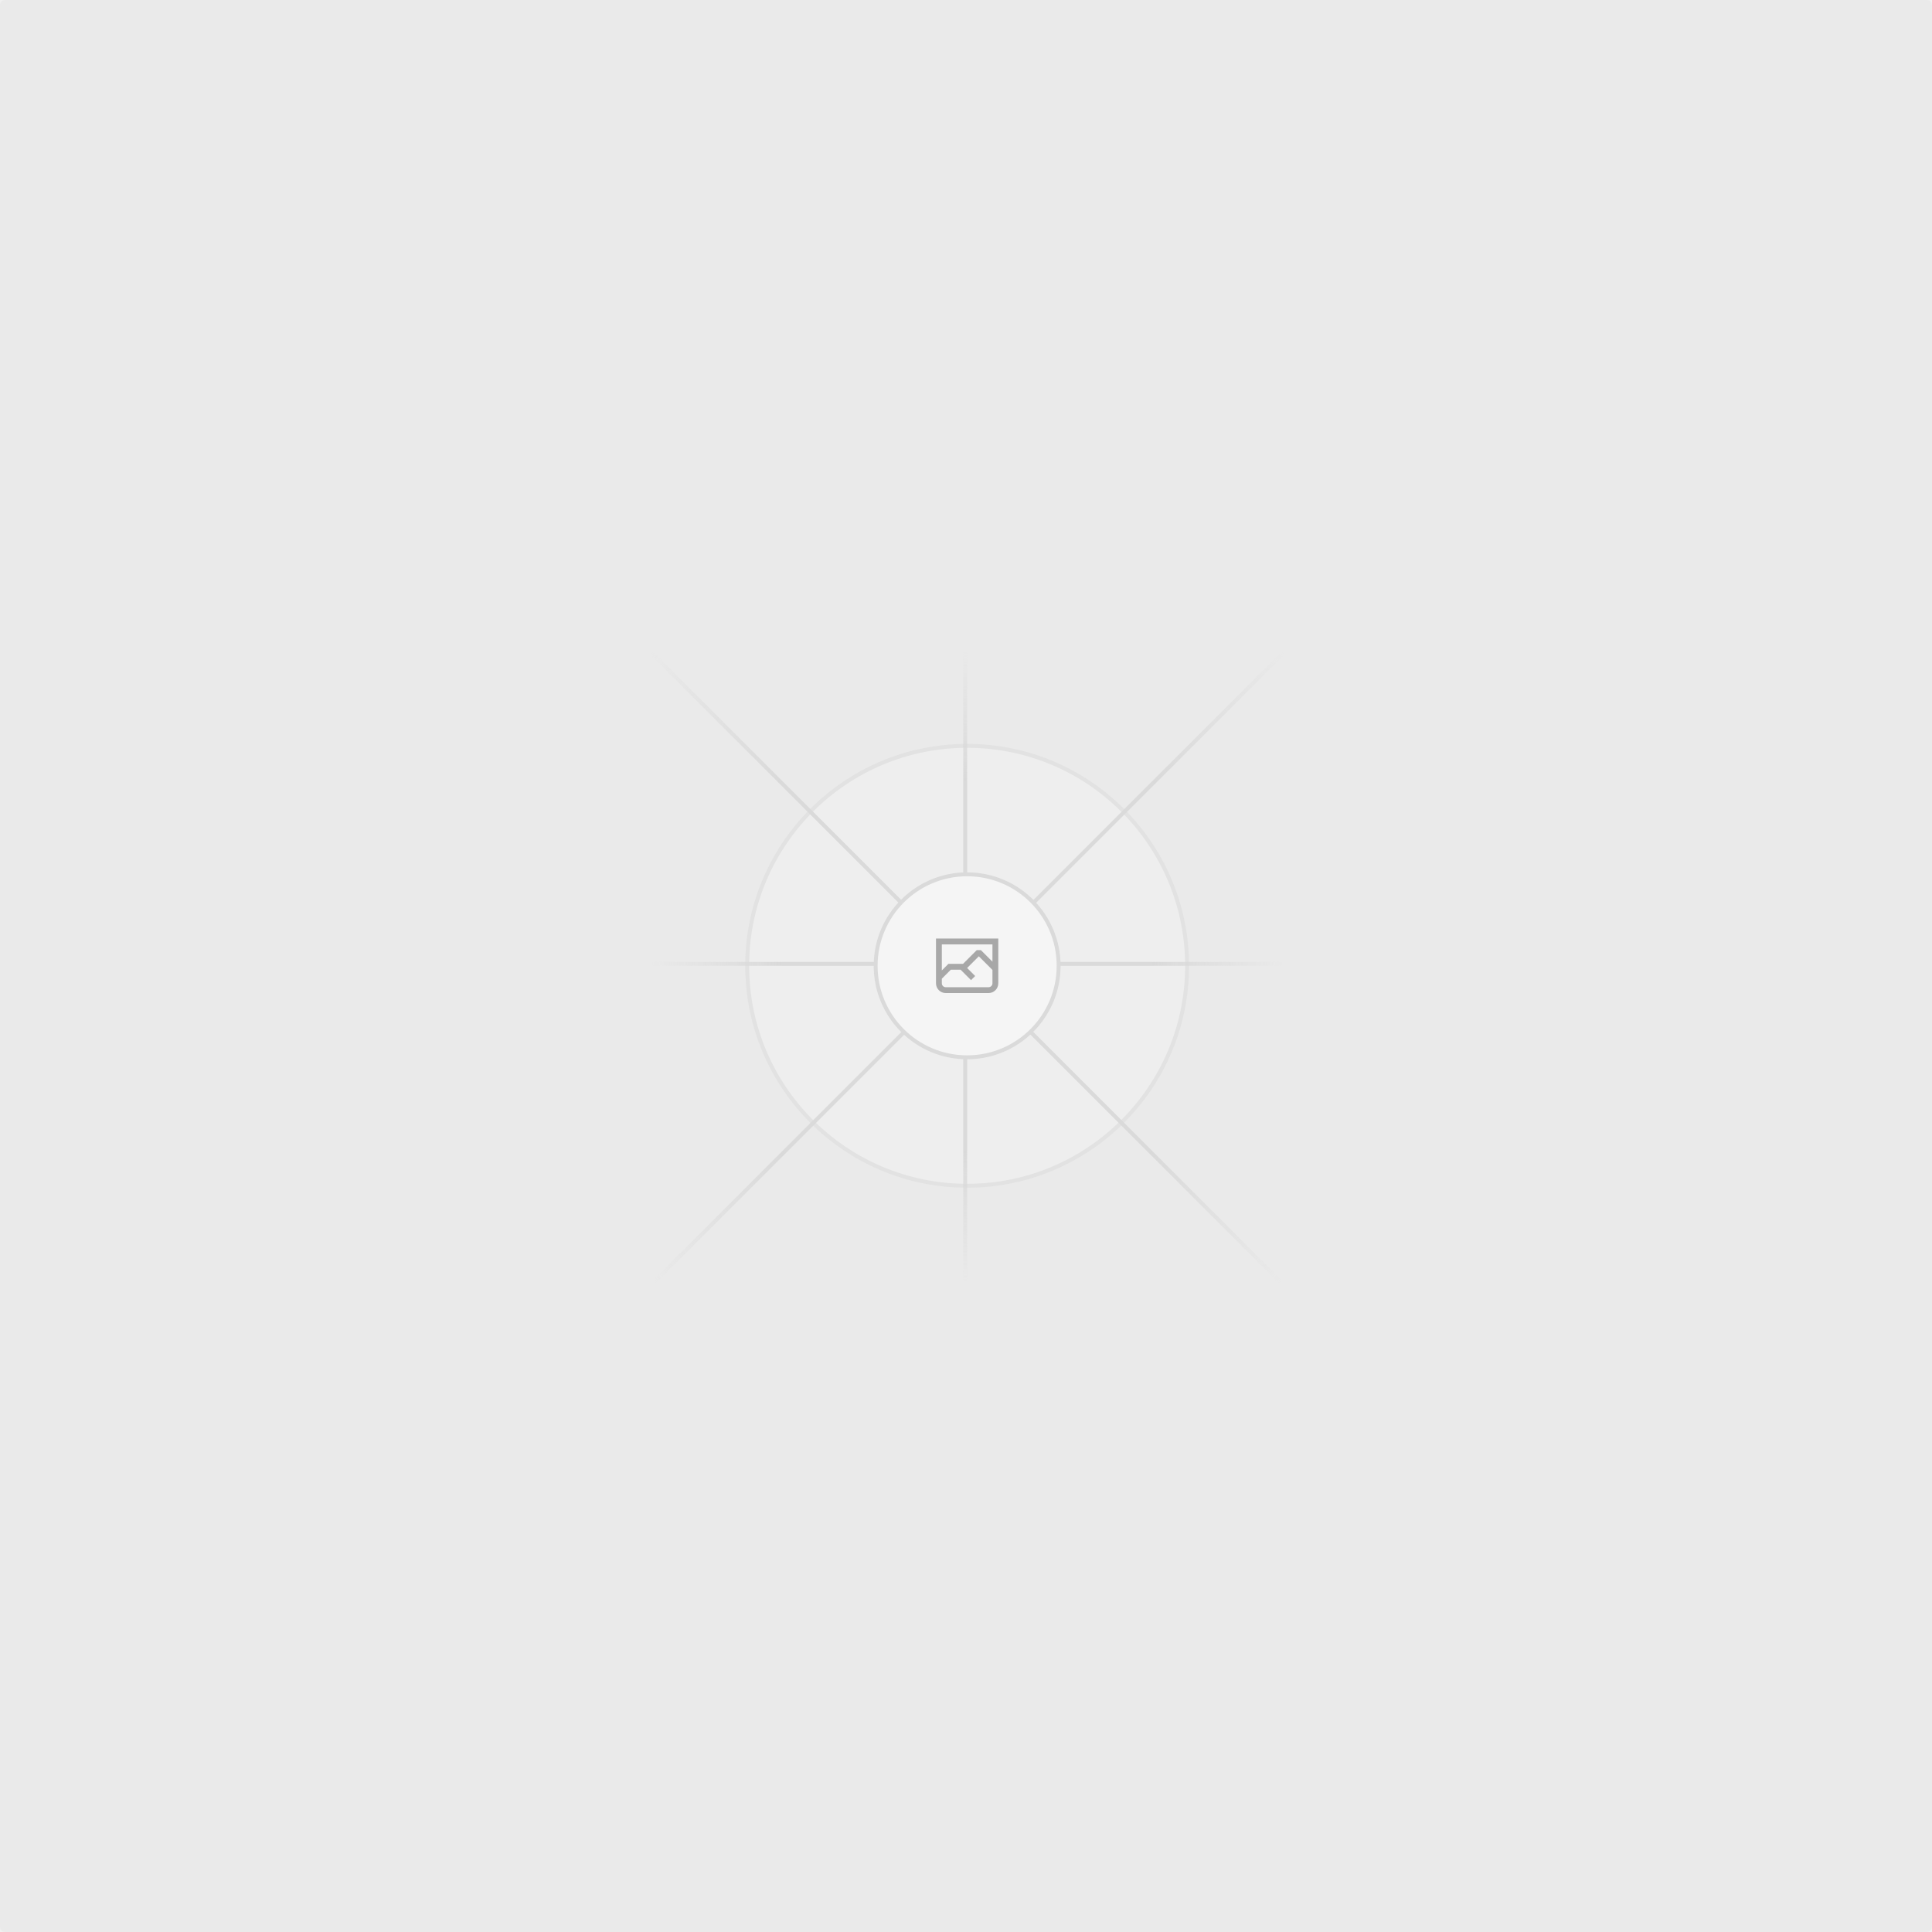
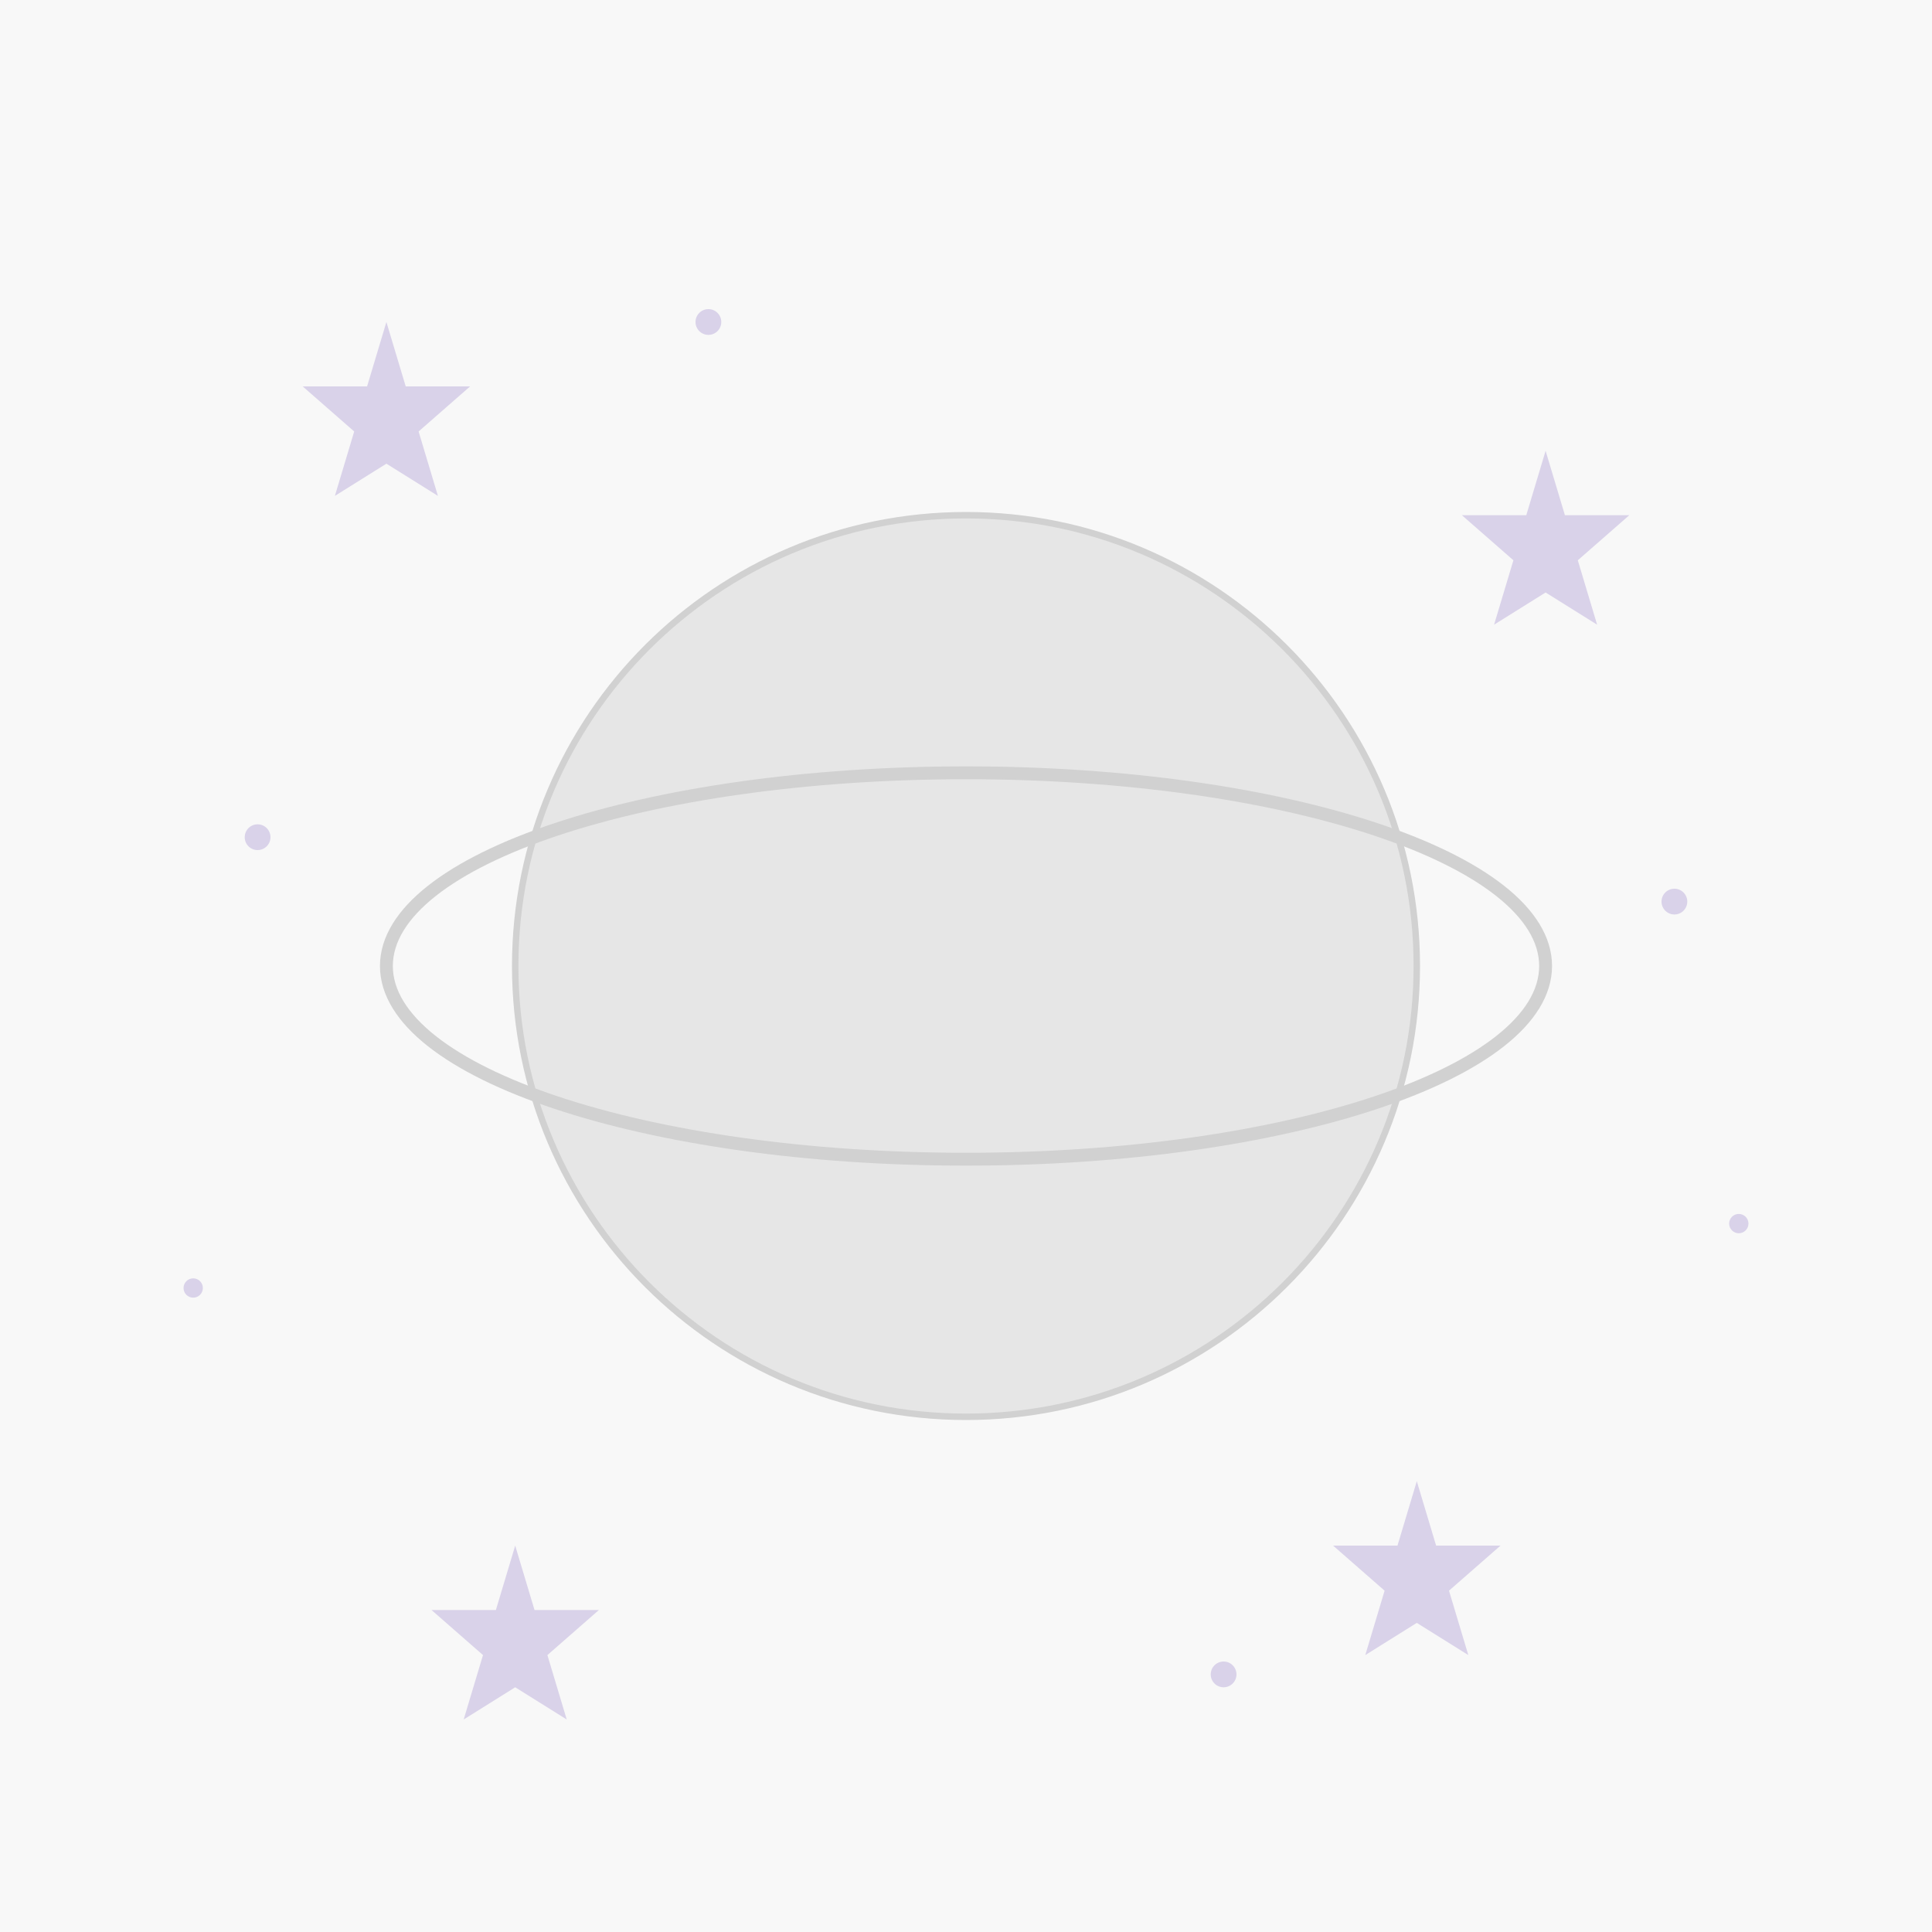
- <svg xmlns="http://www.w3.org/2000/svg" width="1200" height="1200" fill="none">
-   <rect width="1200" height="1200" fill="#EAEAEA" rx="3" />
-   <g opacity=".5">
-     <g opacity=".5">
-       <path fill="#FAFAFA" d="M600.709 736.5c-75.454 0-136.621-61.167-136.621-136.62 0-75.454 61.167-136.621 136.621-136.621 75.453 0 136.62 61.167 136.62 136.621 0 75.453-61.167 136.62-136.62 136.62Z" />
-       <path stroke="#C9C9C9" stroke-width="2.418" d="M600.709 736.5c-75.454 0-136.621-61.167-136.621-136.62 0-75.454 61.167-136.621 136.621-136.621 75.453 0 136.62 61.167 136.62 136.621 0 75.453-61.167 136.62-136.62 136.62Z" />
-     </g>
-     <path stroke="url(#a)" stroke-width="2.418" d="M0-1.209h553.581" transform="scale(1 -1) rotate(45 1163.11 91.165)" />
-     <path stroke="url(#b)" stroke-width="2.418" d="M404.846 598.671h391.726" />
-     <path stroke="url(#c)" stroke-width="2.418" d="M599.5 795.742V404.017" />
-     <path stroke="url(#d)" stroke-width="2.418" d="m795.717 796.597-391.441-391.44" />
-     <path fill="#fff" d="M600.709 656.704c-31.384 0-56.825-25.441-56.825-56.824 0-31.384 25.441-56.825 56.825-56.825 31.383 0 56.824 25.441 56.824 56.825 0 31.383-25.441 56.824-56.824 56.824Z" />
-     <g clip-path="url(#e)">
-       <path fill="#666" fill-rule="evenodd" d="M616.426 586.58h-31.434v16.176l3.553-3.554.531-.531h9.068l.074-.074 8.463-8.463h2.565l7.18 7.181V586.58Zm-15.715 14.654 3.698 3.699 1.283 1.282-2.565 2.565-1.282-1.283-5.2-5.199h-6.066l-5.514 5.514-.073.073v2.876a2.418 2.418 0 0 0 2.418 2.418h26.598a2.418 2.418 0 0 0 2.418-2.418v-8.317l-8.463-8.463-7.181 7.181-.071.072Zm-19.347 5.442v4.085a6.045 6.045 0 0 0 6.046 6.045h26.598a6.044 6.044 0 0 0 6.045-6.045v-7.108l1.356-1.355-1.282-1.283-.074-.073v-17.989h-38.689v23.43l-.146.146.146.147Z" clip-rule="evenodd" />
-     </g>
-     <path stroke="#C9C9C9" stroke-width="2.418" d="M600.709 656.704c-31.384 0-56.825-25.441-56.825-56.824 0-31.384 25.441-56.825 56.825-56.825 31.383 0 56.824 25.441 56.824 56.825 0 31.383-25.441 56.824-56.824 56.824Z" />
-   </g>
-   <defs>
-     <linearGradient id="a" x1="554.061" x2="-.48" y1=".083" y2=".087" gradientUnits="userSpaceOnUse">
-       <stop stop-color="#C9C9C9" stop-opacity="0" />
-       <stop offset=".208" stop-color="#C9C9C9" />
-       <stop offset=".792" stop-color="#C9C9C9" />
-       <stop offset="1" stop-color="#C9C9C9" stop-opacity="0" />
-     </linearGradient>
-     <linearGradient id="b" x1="796.912" x2="404.507" y1="599.963" y2="599.965" gradientUnits="userSpaceOnUse">
-       <stop stop-color="#C9C9C9" stop-opacity="0" />
-       <stop offset=".208" stop-color="#C9C9C9" />
-       <stop offset=".792" stop-color="#C9C9C9" />
-       <stop offset="1" stop-color="#C9C9C9" stop-opacity="0" />
-     </linearGradient>
-     <linearGradient id="c" x1="600.792" x2="600.794" y1="403.677" y2="796.082" gradientUnits="userSpaceOnUse">
-       <stop stop-color="#C9C9C9" stop-opacity="0" />
-       <stop offset=".208" stop-color="#C9C9C9" />
-       <stop offset=".792" stop-color="#C9C9C9" />
-       <stop offset="1" stop-color="#C9C9C9" stop-opacity="0" />
-     </linearGradient>
-     <linearGradient id="d" x1="404.85" x2="796.972" y1="403.903" y2="796.02" gradientUnits="userSpaceOnUse">
-       <stop stop-color="#C9C9C9" stop-opacity="0" />
-       <stop offset=".208" stop-color="#C9C9C9" />
-       <stop offset=".792" stop-color="#C9C9C9" />
-       <stop offset="1" stop-color="#C9C9C9" stop-opacity="0" />
-     </linearGradient>
-     <clipPath id="e">
-       <path fill="#fff" d="M581.364 580.535h38.689v38.689h-38.689z" />
-     </clipPath>
-   </defs>
+ <svg xmlns="http://www.w3.org/2000/svg" viewBox="0 0 300 300">
+   <rect width="300" height="300" fill="#f8f8f8" />
+   <ellipse cx="150" cy="150" rx="70" ry="70" fill="#e6e6e6" stroke="#d1d1d1" stroke-width="1" />
+   <ellipse cx="150" cy="150" rx="90" ry="30" fill="none" stroke="#d1d1d1" stroke-width="2" />
+   <polygon points="60,50 63,60 73,60 65,67 68,77 60,72 52,77 55,67 47,60 57,60" fill="#d9d2e9" />
+   <polygon points="240,70 243,80 253,80 245,87 248,97 240,92 232,97 235,87 227,80 237,80" fill="#d9d2e9" />
+   <polygon points="80,240 83,250 93,250 85,257 88,267 80,262 72,267 75,257 67,250 77,250" fill="#d9d2e9" />
+   <polygon points="220,230 223,240 233,240 225,247 228,257 220,252 212,257 215,247 207,240 217,240" fill="#d9d2e9" />
+   <circle cx="40" cy="130" r="2" fill="#d9d2e9" />
+   <circle cx="260" cy="140" r="2" fill="#d9d2e9" />
+   <circle cx="110" cy="50" r="2" fill="#d9d2e9" />
+   <circle cx="190" cy="260" r="2" fill="#d9d2e9" />
+   <circle cx="30" cy="200" r="1.5" fill="#d9d2e9" />
+   <circle cx="270" cy="190" r="1.5" fill="#d9d2e9" />
</svg>
